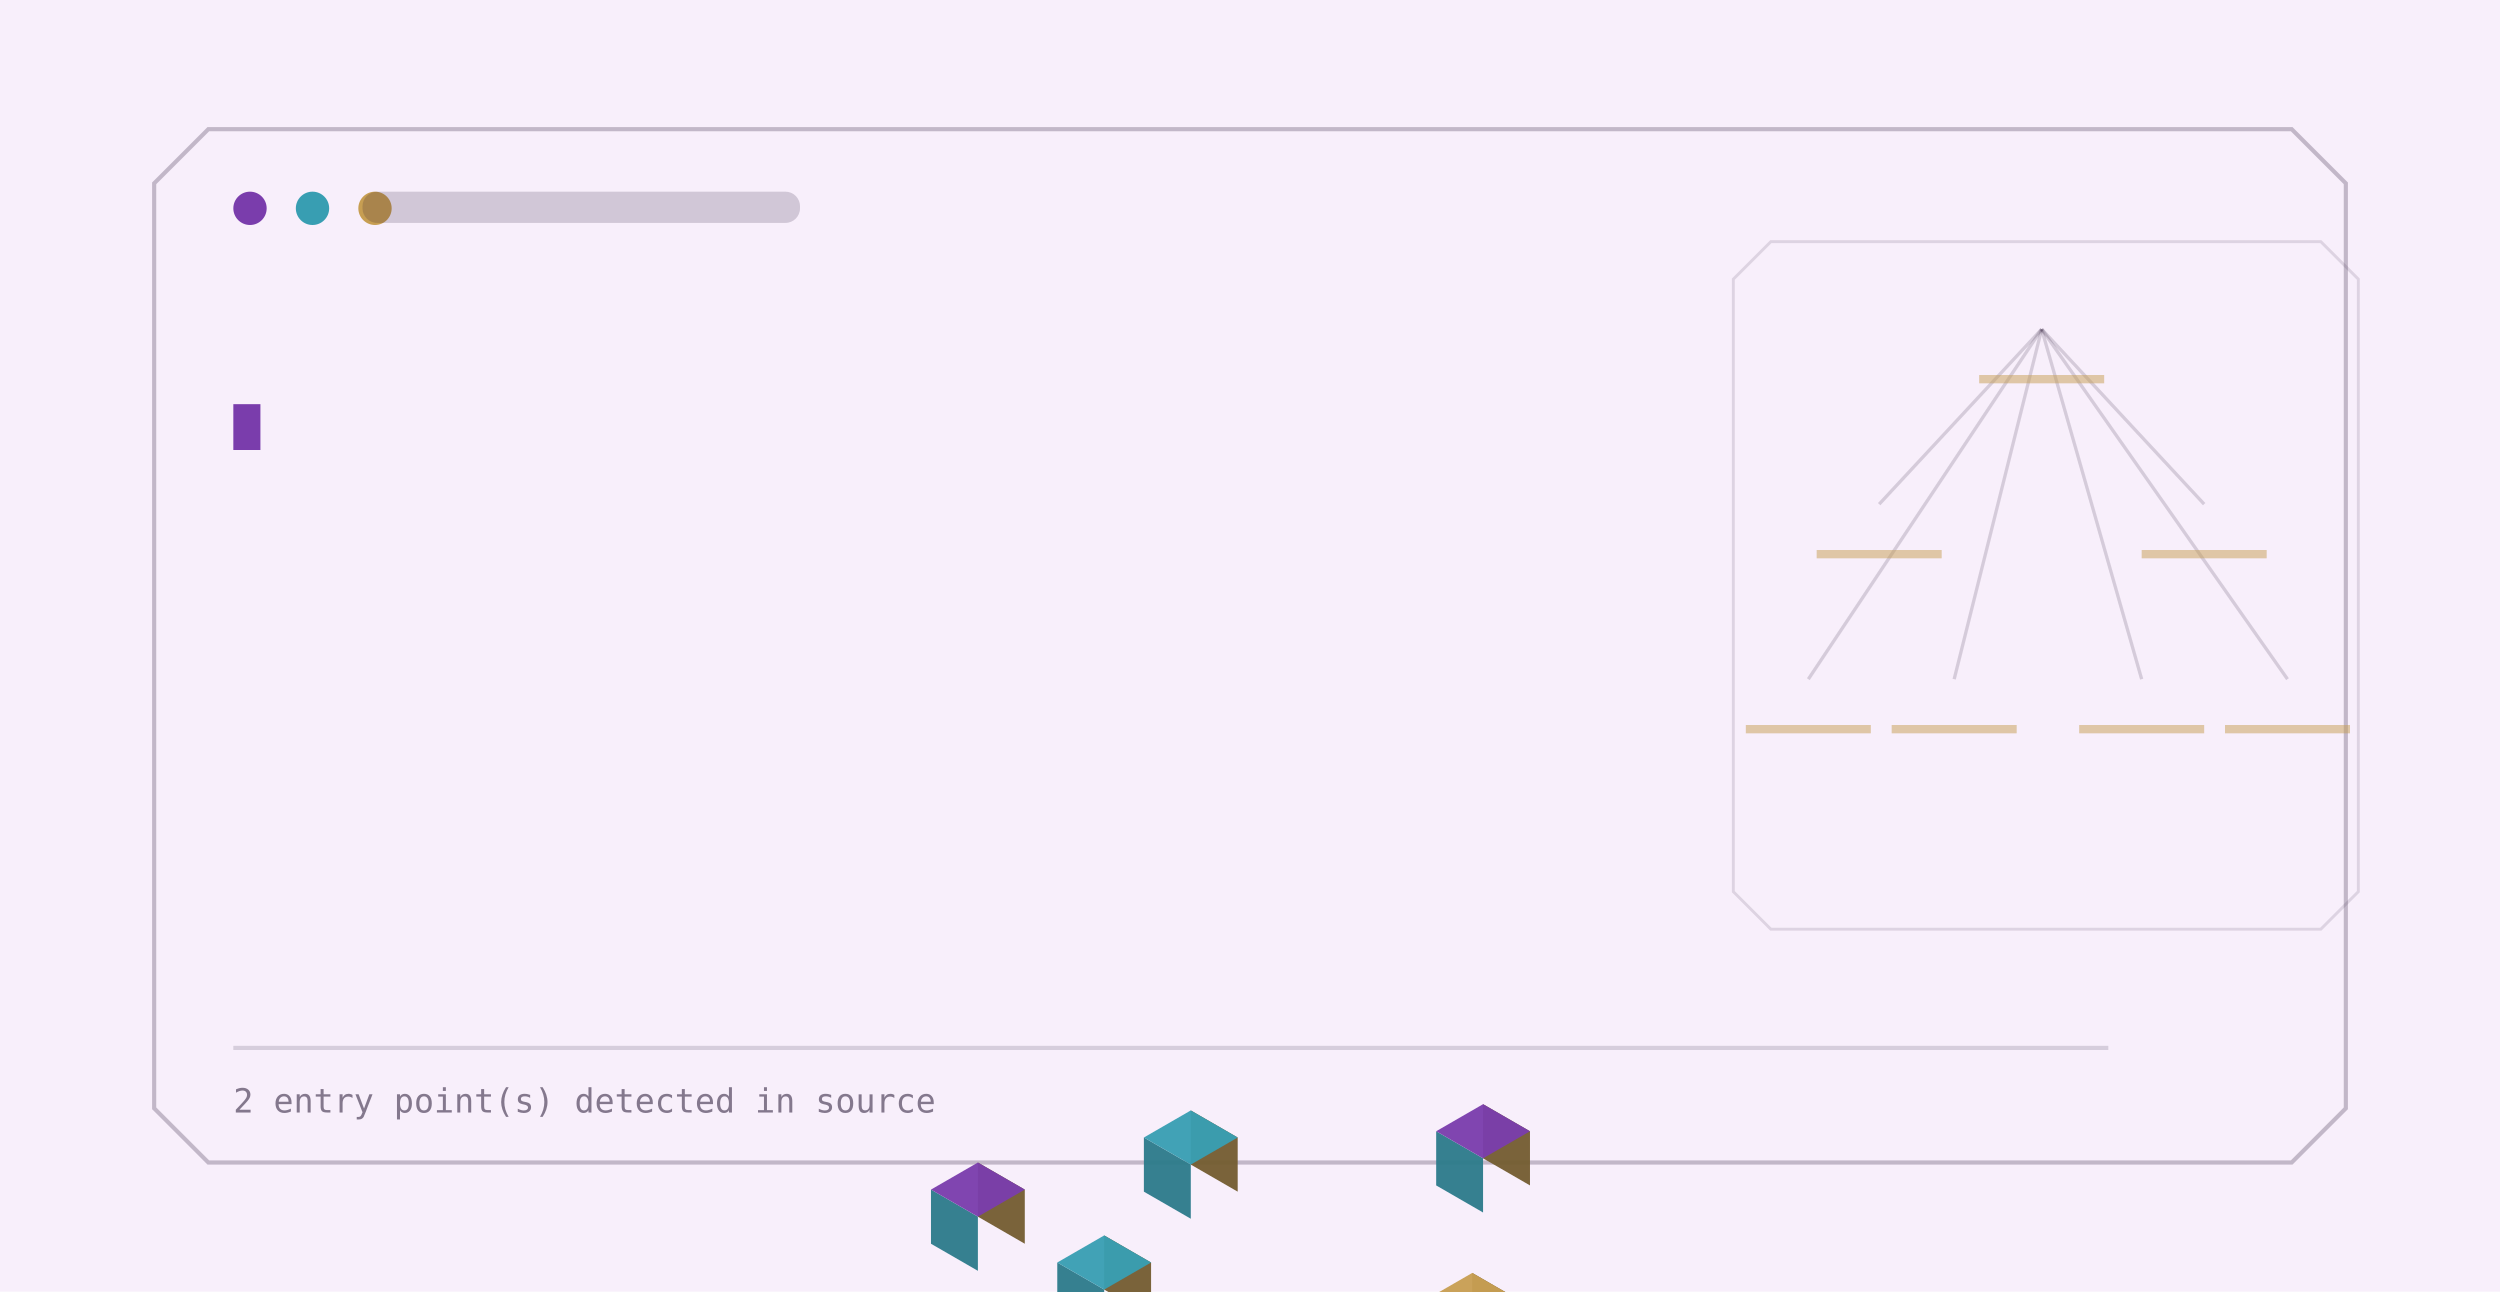
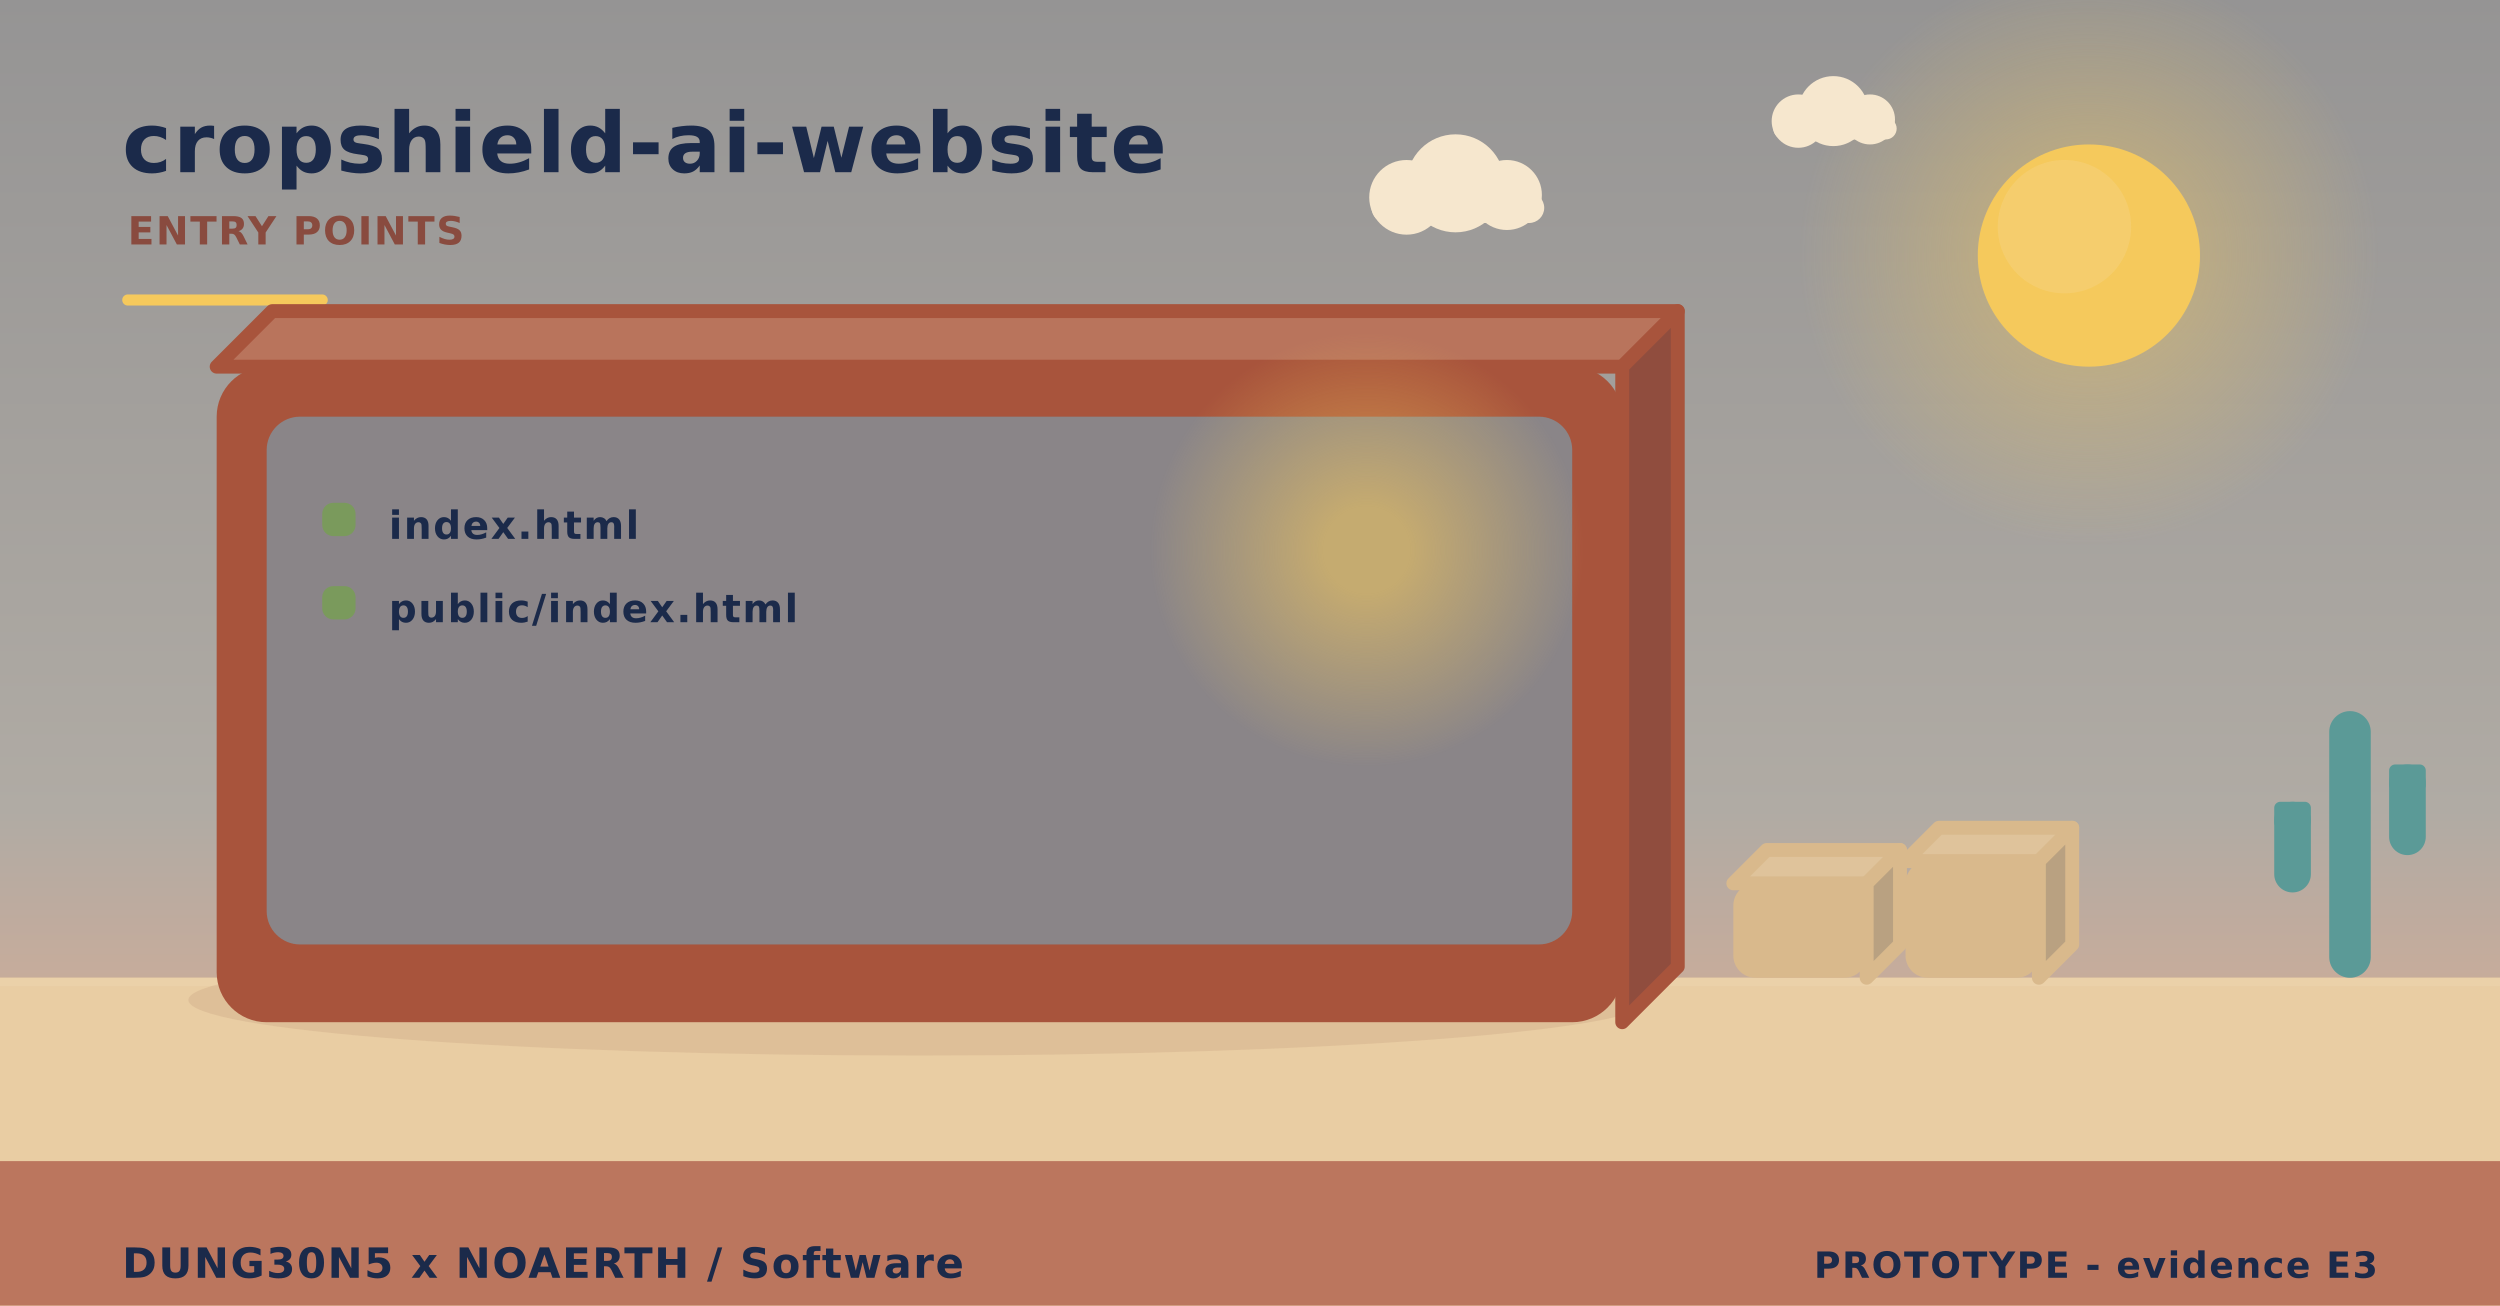
- <svg xmlns="http://www.w3.org/2000/svg" viewBox="0 0 1200 620" width="1200" height="620" role="img" aria-label="cropshield-ai-website command surface">
-   <rect width="1200" height="620" fill="#f8effb" />
-   <defs>
-     <linearGradient id="gt" x1="0" y1="0" x2="1" y2="1">
-       <stop offset="0%" stop-color="#7a3dac" />
-       <stop offset="100%" stop-color="#389eb2" />
-     </linearGradient>
-   </defs>
-   <path d="M100.00,62.00 H1100.00 L1126.00,88.00 V532.00 L1100.00,558.00 H100.00 L74.00,532.00 V88.00 Z" fill="none" stroke="rgba(37,22,52,0.300)" stroke-width="2.00" opacity="0.85" />
-   <circle cx="120.00" cy="100.00" r="8.00" fill="#7a3dac" opacity="1.00" />
-   <circle cx="150.00" cy="100.00" r="8.00" fill="#389eb2" opacity="1.00" />
-   <circle cx="180.00" cy="100.00" r="8.00" fill="#c79e52" opacity="1.00" />
-   <rect x="174.00" y="92.00" width="210.00" height="15.00" rx="7.00" fill="rgba(37,22,52,0.180)" opacity="1.00" />
-   <text x="112" y="148" font-family="ui-monospace,SFMono-Regular,Menlo,monospace" font-size="21" fill="rgba(37,22,52,0.800)" opacity="0">index.html<animate attributeName="opacity" values="0;1;1;0" dur="1.5s" begin="0.0s" repeatCount="indefinite" />
-   </text>
-   <text x="112" y="182" font-family="ui-monospace,SFMono-Regular,Menlo,monospace" font-size="21" fill="rgba(37,22,52,0.800)" opacity="0">public/index.html<animate attributeName="opacity" values="0;1;1;0" dur="1.5s" begin="1.5s" repeatCount="indefinite" />
-   </text>
-   <rect x="112" y="194" width="13" height="22" fill="#7a3dac">
-     <animate attributeName="opacity" values="1;0;1" dur="1.05s" begin="0s" repeatCount="indefinite" />
-   </rect>
-   <path d="M850.00,116.00 H1114.00 L1132.00,134.00 V428.00 L1114.00,446.00 H850.00 L832.00,428.00 V134.00 Z" fill="none" stroke="rgba(37,22,52,0.180)" stroke-width="1.40" opacity="0.70" />
-   <line x1="980.00" y1="158.00" x2="902.00" y2="242.00" stroke="rgba(37,22,52,0.300)" stroke-width="1.60" opacity="0.55" />
-   <line x1="980.00" y1="158.00" x2="1058.00" y2="242.00" stroke="rgba(37,22,52,0.300)" stroke-width="1.60" opacity="0.55" />
-   <line x1="980.00" y1="158.00" x2="868.00" y2="326.00" stroke="rgba(37,22,52,0.300)" stroke-width="1.60" opacity="0.55" />
-   <line x1="980.00" y1="158.00" x2="938.00" y2="326.00" stroke="rgba(37,22,52,0.300)" stroke-width="1.60" opacity="0.55" />
-   <line x1="980.00" y1="158.00" x2="1028.00" y2="326.00" stroke="rgba(37,22,52,0.300)" stroke-width="1.60" opacity="0.55" />
-   <line x1="980.00" y1="158.00" x2="1098.00" y2="326.00" stroke="rgba(37,22,52,0.300)" stroke-width="1.60" opacity="0.55" />
-   <polygon points="711.87,556.00 734.39,569.00 734.39,543.00 711.87,530.00" fill="#735c30" opacity="0.95" />
-   <polygon points="689.36,569.00 711.87,582.00 711.87,556.00 689.36,543.00" fill="#2c7b8b" opacity="0.95" />
-   <polygon points="711.87,530.00 734.39,543.00 711.87,556.00 689.36,543.00" fill="#7a3dac" opacity="0.95" />
+ <svg xmlns="http://www.w3.org/2000/svg" width="900" height="470" viewBox="0 0 900 470" role="img" aria-label="cropshield-ai-website - how it is operated">
+   <linearGradient id="skyt" x1="0" y1="0" x2="0" y2="1">
+     <stop offset="0" stop-color="#959494" />
+     <stop offset="0.62" stop-color="#b0aba4" />
+     <stop offset="1" stop-color="#f3ad8a" />
+   </linearGradient>
+   <rect width="900" height="470" fill="url(#skyt)" />
+   <radialGradient id="sunt">
+     <stop offset="0.35" stop-color="#f5c95c" stop-opacity="0.34" />
+     <stop offset="1" stop-color="#f5c95c" stop-opacity="0" />
+   </radialGradient>
+   <circle cx="752" cy="92" r="104" fill="url(#sunt)" />
+   <circle cx="752" cy="92" r="40" fill="#f5c95c" />
+   <circle cx="743.2" cy="81.6" r="24" fill="#f5d27e" opacity="0.5" />
  <g>
-     <rect x="950.00" y="180.00" width="60.00" height="4.00" rx="0.00" fill="rgba(199,158,82,0.500)" opacity="1.00" />
-     <animate attributeName="opacity" values="0.25;1.0;0.25" dur="13.4s" begin="0.0s" repeatCount="indefinite" />
+     <circle cx="524" cy="66" r="17.64" fill="#f6e7ce" />
+     <circle cx="506.36" cy="71.04" r="13.44" fill="#f6e7ce" />
+     <circle cx="542.48" cy="70.2" r="12.6" fill="#f6e7ce" />
+     <rect x="493.76" y="69.36" width="62.16" height="10.92" rx="5.46" fill="#f6e7ce" />
+     <animateTransform attributeName="transform" type="translate" values="0 0;24 0;0 0" dur="36s" begin="0s" repeatCount="indefinite" />
  </g>
-   <polygon points="571.58,559.00 594.09,572.00 594.09,546.00 571.58,533.00" fill="#735c30" opacity="0.95" />
-   <polygon points="549.06,572.00 571.58,585.00 571.58,559.00 549.06,546.00" fill="#2c7b8b" opacity="0.95" />
-   <polygon points="571.58,533.00 594.09,546.00 571.58,559.00 549.06,546.00" fill="#389eb2" opacity="0.95" />
  <g>
-     <rect x="872.00" y="264.00" width="60.00" height="4.00" rx="0.00" fill="rgba(199,158,82,0.500)" opacity="1.00" />
-     <animate attributeName="opacity" values="0.25;1.0;0.25" dur="13.4s" begin="0.4s" repeatCount="indefinite" />
+     <circle cx="660" cy="40" r="12.6" fill="#f6e7ce" />
+     <circle cx="647.4" cy="43.6" r="9.6" fill="#f6e7ce" />
+     <circle cx="673.2" cy="43" r="9" fill="#f6e7ce" />
+     <rect x="638.4" y="42.4" width="44.4" height="7.8" rx="3.9" fill="#f6e7ce" />
+     <animateTransform attributeName="transform" type="translate" values="0 0;-18 0;0 0" dur="46s" begin="3s" repeatCount="indefinite" />
  </g>
-   <polygon points="706.68,637.00 729.19,650.00 729.19,624.00 706.68,611.00" fill="#735c30" opacity="0.95" />
-   <polygon points="684.16,650.00 706.68,663.00 706.68,637.00 684.16,624.00" fill="#2c7b8b" opacity="0.95" />
-   <polygon points="706.68,611.00 729.19,624.00 706.68,637.00 684.16,624.00" fill="#c79e52" opacity="0.95" />
+   <rect x="0" y="352" width="900" height="118" fill="#e9cda3" />
+   <rect x="0" y="352" width="900" height="3" fill="#ebd1a9" />
+   <text x="44" y="62" font-family="Verdana,DejaVu Sans,sans-serif" font-size="30" font-weight="700" letter-spacing="0.6" fill="#1b2a4a" text-anchor="start">cropshield-ai-website</text>
+   <text x="46" y="88" font-family="Verdana,DejaVu Sans,sans-serif" font-size="14" font-weight="700" letter-spacing="0.6" fill="#894b3f" text-anchor="start">ENTRY POINTS</text>
+   <rect x="44" y="106" width="74" height="4" rx="2" fill="#f5c95c" />
+   <ellipse cx="331" cy="360" rx="263.2" ry="20" fill="rgba(138,90,68,0.11)" />
+   <path d="M78,132 L584,132 L604,112 L98,112 Z" fill="#b9745c" stroke="#a8543c" stroke-width="5" stroke-linejoin="round" />
+   <path d="M584,132 L604,112 L604,348 L584,368 Z" fill="#904d3e" stroke="#a8543c" stroke-width="5" stroke-linejoin="round" />
+   <rect x="78" y="132" width="506" height="236" rx="18" fill="#a8543c" />
+   <rect x="96" y="150" width="470" height="190" rx="12" fill="#88888c" opacity="0.94" />
+   <radialGradient id="lamp94722">
+     <stop offset="0.2" stop-color="#f5c95c" stop-opacity="0.55" />
+     <stop offset="1" stop-color="#f5c95c" stop-opacity="0" />
+   </radialGradient>
+   <circle cx="492" cy="198" r="78" fill="url(#lamp94722)" />
+   <rect x="116" y="181" width="12" height="12" rx="4" fill="#7a9a5c" />
  <g>
-     <rect x="1028.00" y="264.00" width="60.00" height="4.00" rx="0.00" fill="rgba(199,158,82,0.500)" opacity="1.00" />
-     <animate attributeName="opacity" values="0.25;1.0;0.25" dur="13.4s" begin="0.8s" repeatCount="indefinite" />
+     <text x="140" y="194" font-family="Verdana,DejaVu Sans,sans-serif" font-size="14" font-weight="700" letter-spacing="0.6" fill="#1b2a4a" text-anchor="start">index.html</text>
+     <animateTransform attributeName="transform" type="translate" values="0 10;0 0" dur="0.7s" begin="0.4s" fill="freeze" />
  </g>
-   <polygon points="469.39,584.00 491.90,597.00 491.90,571.00 469.39,558.00" fill="#735c30" opacity="0.95" />
-   <polygon points="446.87,597.00 469.39,610.00 469.39,584.00 446.87,571.00" fill="#2c7b8b" opacity="0.95" />
-   <polygon points="469.39,558.00 491.90,571.00 469.39,584.00 446.87,571.00" fill="#7a3dac" opacity="0.95" />
+   <rect x="116" y="211" width="12" height="12" rx="4" fill="#7a9a5c" />
  <g>
-     <rect x="838.00" y="348.00" width="60.00" height="4.00" rx="0.00" fill="rgba(199,158,82,0.500)" opacity="1.00" />
-     <animate attributeName="opacity" values="0.25;1.0;0.25" dur="13.4s" begin="1.2s" repeatCount="indefinite" />
+     <text x="140" y="224" font-family="Verdana,DejaVu Sans,sans-serif" font-size="14" font-weight="700" letter-spacing="0.6" fill="#1b2a4a" text-anchor="start">public/index.html</text>
+     <animateTransform attributeName="transform" type="translate" values="0 10;0 0" dur="0.7s" begin="0.7s" fill="freeze" />
  </g>
-   <polygon points="530.01,619.00 552.52,632.00 552.52,606.00 530.01,593.00" fill="#735c30" opacity="0.95" />
-   <polygon points="507.49,632.00 530.01,645.00 530.01,619.00 507.49,606.00" fill="#2c7b8b" opacity="0.95" />
-   <polygon points="530.01,593.00 552.52,606.00 530.01,619.00 507.49,606.00" fill="#389eb2" opacity="0.95" />
-   <g>
-     <rect x="908.00" y="348.00" width="60.00" height="4.00" rx="0.00" fill="rgba(199,158,82,0.500)" opacity="1.00" />
-     <animate attributeName="opacity" values="0.25;1.0;0.25" dur="13.4s" begin="1.6s" repeatCount="indefinite" />
-   </g>
-   <polygon points="607.95,664.00 630.47,677.00 630.47,651.00 607.95,638.00" fill="#735c30" opacity="0.95" />
-   <polygon points="585.43,677.00 607.95,690.00 607.95,664.00 585.43,651.00" fill="#2c7b8b" opacity="0.95" />
-   <polygon points="607.95,638.00 630.47,651.00 607.95,664.00 585.43,651.00" fill="#c79e52" opacity="0.95" />
-   <g>
-     <rect x="998.00" y="348.00" width="60.00" height="4.00" rx="0.00" fill="rgba(199,158,82,0.500)" opacity="1.00" />
-     <animate attributeName="opacity" values="0.25;1.0;0.25" dur="13.4s" begin="2.0s" repeatCount="indefinite" />
-   </g>
-   <polygon points="668.57,699.00 691.09,712.00 691.09,686.00 668.57,673.00" fill="#735c30" opacity="0.95" />
-   <polygon points="646.05,712.00 668.57,725.00 668.57,699.00 646.05,686.00" fill="#2c7b8b" opacity="0.95" />
-   <polygon points="668.57,673.00 691.09,686.00 668.57,699.00 646.05,686.00" fill="#7a3dac" opacity="0.95" />
-   <g>
-     <rect x="1068.00" y="348.00" width="60.00" height="4.00" rx="0.00" fill="rgba(199,158,82,0.500)" opacity="1.00" />
-     <animate attributeName="opacity" values="0.25;1.0;0.25" dur="13.4s" begin="2.4s" repeatCount="indefinite" />
-   </g>
-   <rect x="112.00" y="502.00" width="900.00" height="2.00" rx="0.00" fill="rgba(37,22,52,0.160)" opacity="1.00" />
-   <text x="112" y="534" font-family="ui-monospace,Menlo,monospace" font-size="16" fill="rgba(37,22,52,0.550)">2 entry point(s) detected in source</text>
+   <path d="M624,318 L672,318 L684,306 L636,306 Z" fill="#dfc39b" stroke="#d9b98c" stroke-width="5" stroke-linejoin="round" />
+   <path d="M672,318 L684,306 L684,340 L672,352 Z" fill="#b9a181" stroke="#d9b98c" stroke-width="5" stroke-linejoin="round" />
+   <rect x="624" y="318" width="48" height="34" rx="8" fill="#d9b98c" />
+   <path d="M686,310 L734,310 L746,298 L698,298 Z" fill="#dfc39b" stroke="#d9b98c" stroke-width="5" stroke-linejoin="round" />
+   <path d="M734,310 L746,298 L746,340 L734,352 Z" fill="#b9a181" stroke="#d9b98c" stroke-width="5" stroke-linejoin="round" />
+   <rect x="686" y="310" width="48" height="42" rx="8" fill="#d9b98c" />
+   <rect x="838.52" y="256" width="14.96" height="96" rx="7.48" fill="#5b9a97" />
+   <rect x="818.72" y="288.64" width="13.2" height="32.64" rx="6.6" fill="#5b9a97" />
+   <rect x="818.72" y="288.64" width="13.2" height="9.6" rx="2.2" fill="#5b9a97" />
+   <rect x="860.08" y="275.2" width="13.2" height="32.64" rx="6.6" fill="#5b9a97" />
+   <rect x="860.08" y="275.2" width="13.2" height="9.6" rx="2.2" fill="#5b9a97" />
+   <rect x="0" y="418" width="900" height="52" rx="0" fill="#b87159" opacity="0.94" />
+   <text x="44" y="460" font-family="Verdana,DejaVu Sans,sans-serif" font-size="15" font-weight="700" letter-spacing="0.6" fill="#1b2a4a" text-anchor="start">DUNG30N5 x NOAERTH  /  Software</text>
+   <text x="856" y="460" font-family="Verdana,DejaVu Sans,sans-serif" font-size="13" font-weight="700" letter-spacing="0.6" fill="#1b2a4a" text-anchor="end">PROTOTYPE  -  evidence E3</text>
</svg>
